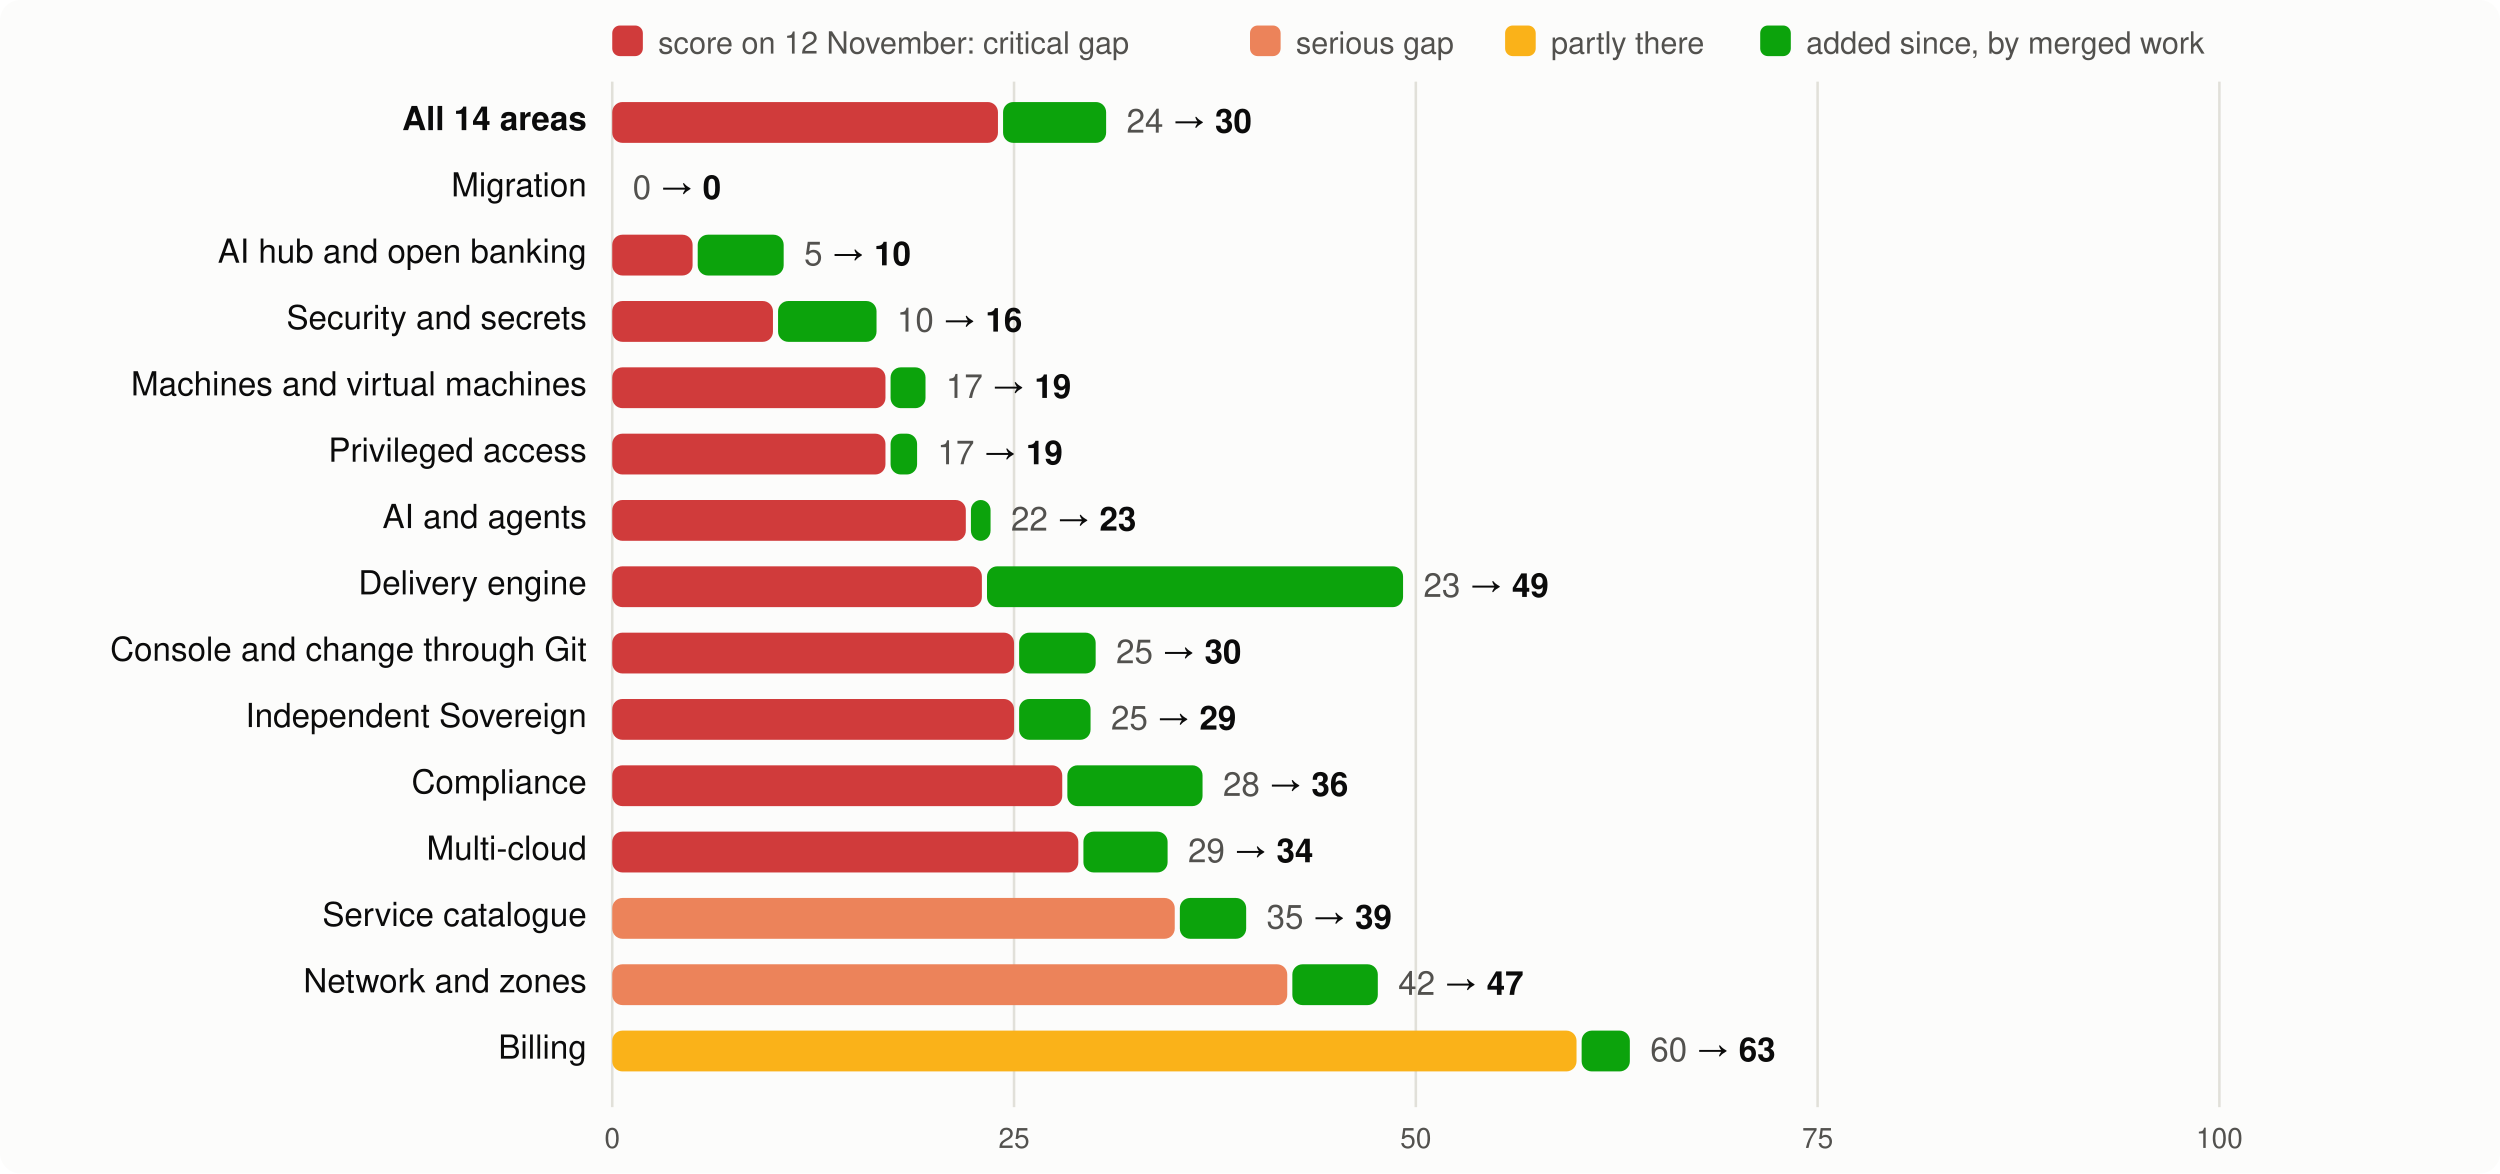
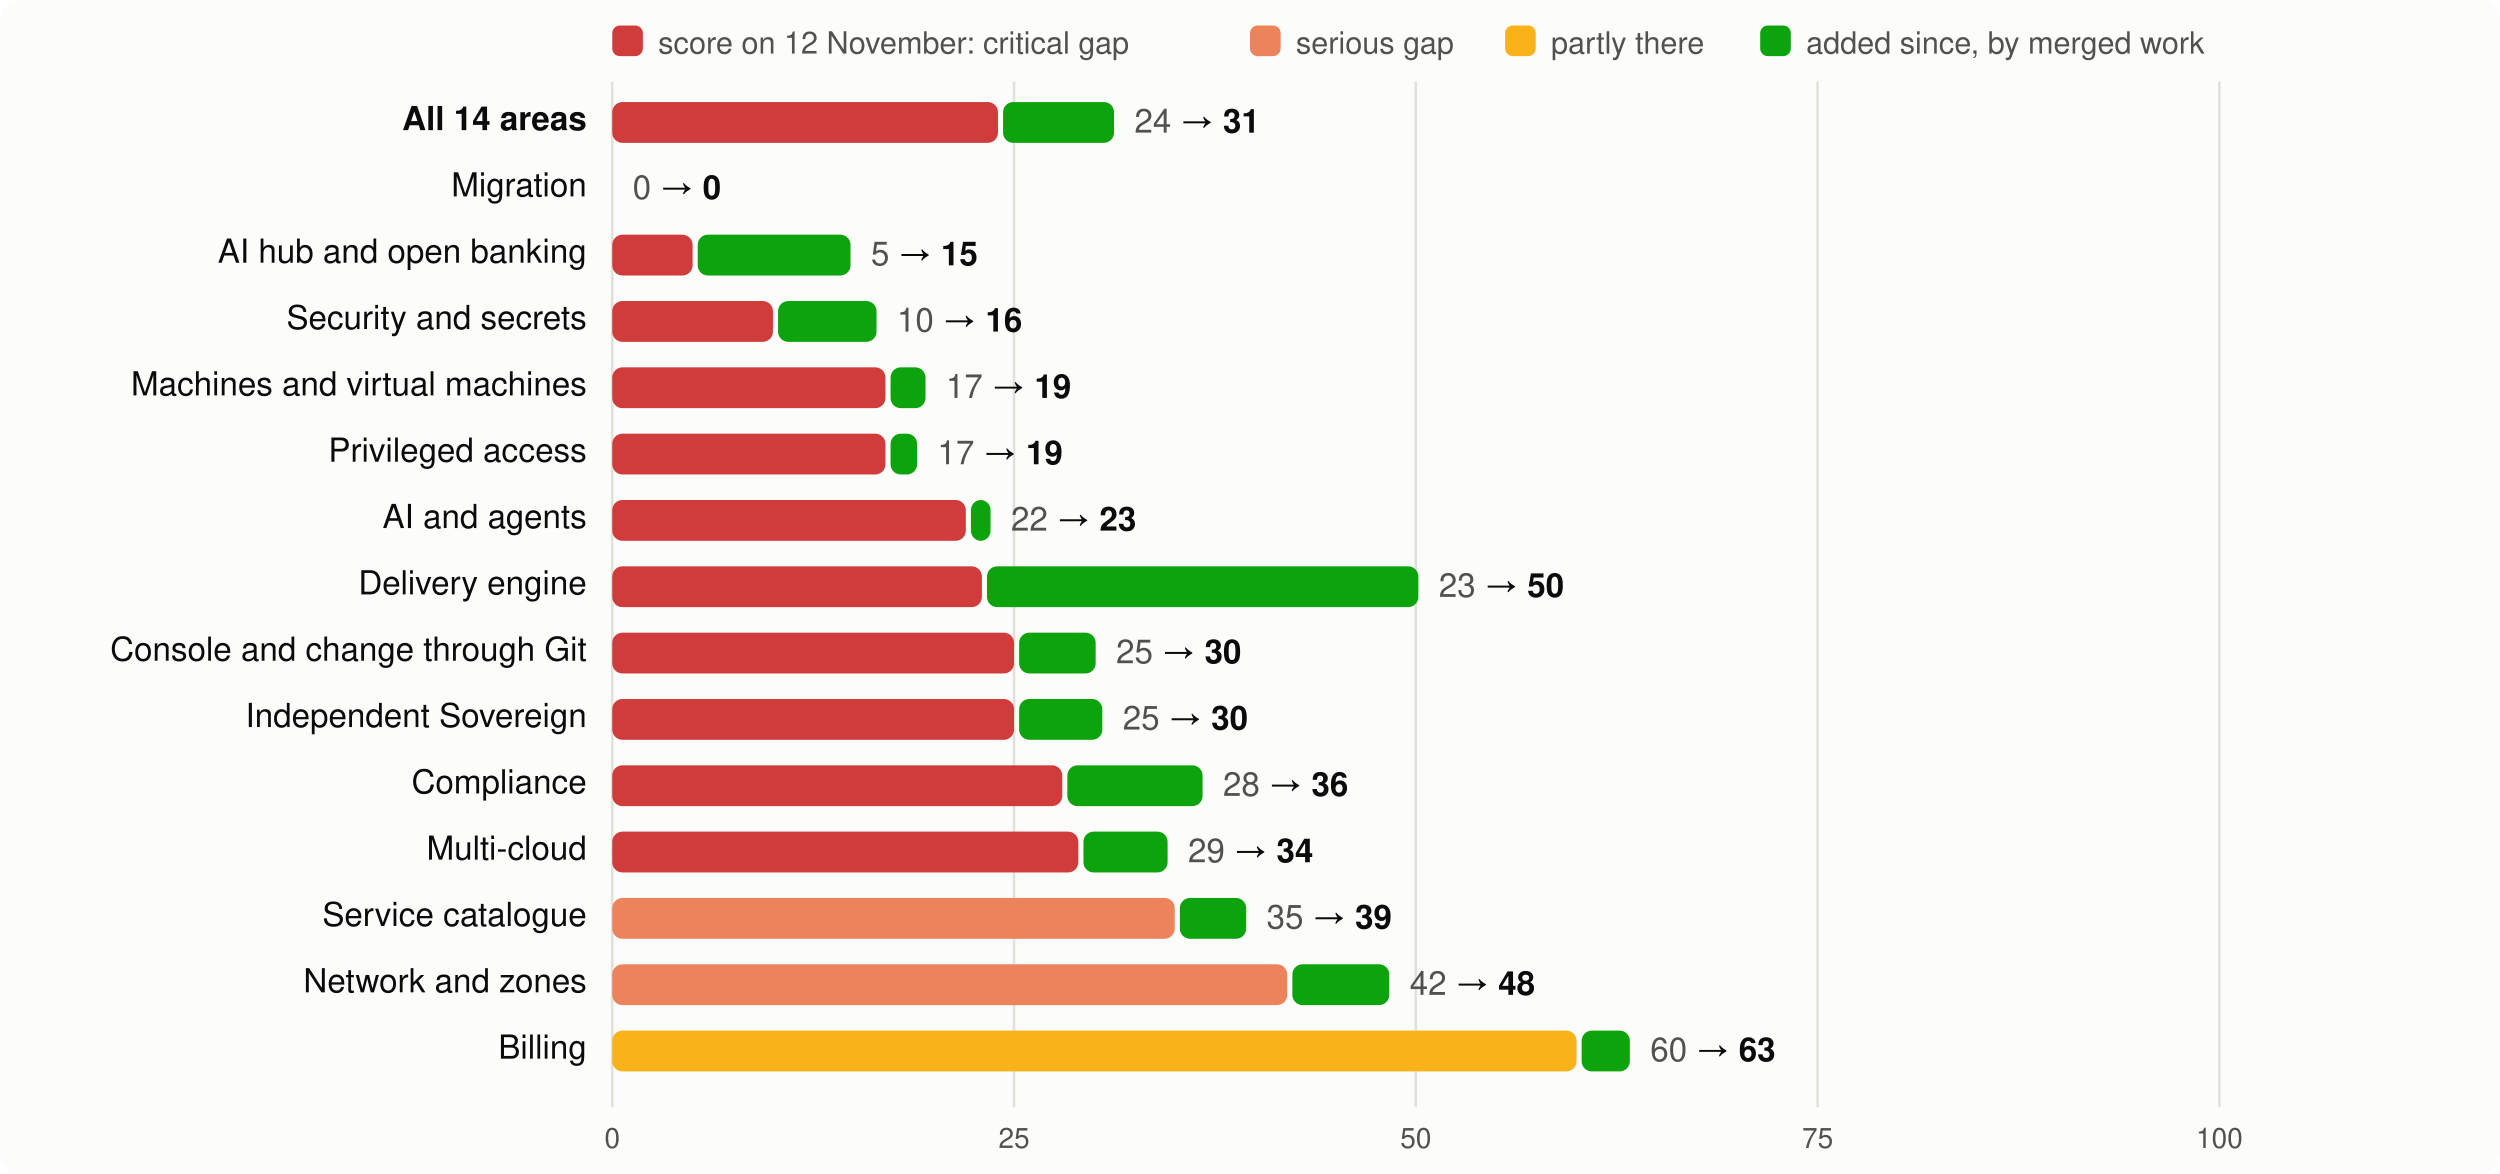
<svg xmlns="http://www.w3.org/2000/svg" viewBox="0 0 980 460" width="980" height="460" font-family="system-ui,-apple-system,Segoe UI,Helvetica,Arial,sans-serif" font-size="13">
  <rect width="980" height="460" rx="8" fill="#fcfcfb" />
  <rect x="240" y="10" width="12" height="12" rx="3" fill="#d03b3b" />
  <text x="258" y="21" fill="#52514e" font-size="12">score on 12 November: critical gap</text>
  <rect x="490" y="10" width="12" height="12" rx="3" fill="#ec835a" />
  <text x="508" y="21" fill="#52514e" font-size="12">serious gap</text>
  <rect x="590" y="10" width="12" height="12" rx="3" fill="#fab219" />
  <text x="608" y="21" fill="#52514e" font-size="12">partly there</text>
  <rect x="690" y="10" width="12" height="12" rx="3" fill="#0ca30c" />
  <text x="708" y="21" fill="#52514e" font-size="12">added since, by merged work</text>
  <line x1="240.0" x2="240.0" y1="32" y2="434" stroke="#e1e0d9" />
  <text x="240.0" y="450" text-anchor="middle" fill="#52514e" font-size="11">0</text>
  <line x1="397.5" x2="397.5" y1="32" y2="434" stroke="#e1e0d9" />
  <text x="397.5" y="450" text-anchor="middle" fill="#52514e" font-size="11">25</text>
  <line x1="555.0" x2="555.0" y1="32" y2="434" stroke="#e1e0d9" />
  <text x="555.0" y="450" text-anchor="middle" fill="#52514e" font-size="11">50</text>
  <line x1="712.5" x2="712.5" y1="32" y2="434" stroke="#e1e0d9" />
  <text x="712.5" y="450" text-anchor="middle" fill="#52514e" font-size="11">75</text>
  <line x1="870.0" x2="870.0" y1="32" y2="434" stroke="#e1e0d9" />
  <text x="870.0" y="450" text-anchor="middle" fill="#52514e" font-size="11">100</text>
  <text x="230" y="51" text-anchor="end" fill="#0b0b0b" font-weight="600">All 14 areas</text>
  <rect x="240" y="40" width="151.2" height="16" rx="4" fill="#d03b3b" />
-   <rect x="393.2" y="40" width="40.4" height="16" rx="4" fill="#0ca30c" />
-   <text x="441.6" y="52" fill="#0b0b0b">
-     <tspan fill="#52514e">24</tspan> → <tspan font-weight="600">30</tspan>
+   <rect x="393.2" y="40" width="43.5" height="16" rx="4" fill="#0ca30c" />
+   <text x="444.7" y="52" fill="#0b0b0b">
+     <tspan fill="#52514e">24</tspan> → <tspan font-weight="600">31</tspan>
  </text>
  <text x="230" y="77" text-anchor="end" fill="#0b0b0b" font-weight="400">Migration</text>
  <text x="248.0" y="78" fill="#0b0b0b">
    <tspan fill="#52514e">0</tspan> → <tspan font-weight="600">0</tspan>
  </text>
  <text x="230" y="103" text-anchor="end" fill="#0b0b0b" font-weight="400">AI hub and open banking</text>
  <rect x="240" y="92" width="31.5" height="16" rx="4" fill="#d03b3b" />
-   <rect x="273.5" y="92" width="33.7" height="16" rx="4" fill="#0ca30c" />
-   <text x="315.2" y="104" fill="#0b0b0b">
-     <tspan fill="#52514e">5</tspan> → <tspan font-weight="600">10</tspan>
+   <rect x="273.5" y="92" width="59.9" height="16" rx="4" fill="#0ca30c" />
+   <text x="341.4" y="104" fill="#0b0b0b">
+     <tspan fill="#52514e">5</tspan> → <tspan font-weight="600">15</tspan>
  </text>
  <text x="230" y="129" text-anchor="end" fill="#0b0b0b" font-weight="400">Security and secrets</text>
  <rect x="240" y="118" width="63.0" height="16" rx="4" fill="#d03b3b" />
  <rect x="305.0" y="118" width="38.6" height="16" rx="4" fill="#0ca30c" />
  <text x="351.6" y="130" fill="#0b0b0b">
    <tspan fill="#52514e">10</tspan> → <tspan font-weight="600">16</tspan>
  </text>
  <text x="230" y="155" text-anchor="end" fill="#0b0b0b" font-weight="400">Machines and virtual machines</text>
  <rect x="240" y="144" width="107.1" height="16" rx="4" fill="#d03b3b" />
  <rect x="349.1" y="144" width="13.7" height="16" rx="4" fill="#0ca30c" />
  <text x="370.8" y="156" fill="#0b0b0b">
    <tspan fill="#52514e">17</tspan> → <tspan font-weight="600">19</tspan>
  </text>
  <text x="230" y="181" text-anchor="end" fill="#0b0b0b" font-weight="400">Privileged access</text>
  <rect x="240" y="170" width="107.1" height="16" rx="4" fill="#d03b3b" />
  <rect x="349.1" y="170" width="10.4" height="16" rx="4" fill="#0ca30c" />
  <text x="367.5" y="182" fill="#0b0b0b">
    <tspan fill="#52514e">17</tspan> → <tspan font-weight="600">19</tspan>
  </text>
  <text x="230" y="207" text-anchor="end" fill="#0b0b0b" font-weight="400">AI and agents</text>
  <rect x="240" y="196" width="138.6" height="16" rx="4" fill="#d03b3b" />
  <rect x="380.6" y="196" width="7.7" height="16" rx="4" fill="#0ca30c" />
  <text x="396.3" y="208" fill="#0b0b0b">
    <tspan fill="#52514e">22</tspan> → <tspan font-weight="600">23</tspan>
  </text>
  <text x="230" y="233" text-anchor="end" fill="#0b0b0b" font-weight="400">Delivery engine</text>
  <rect x="240" y="222" width="144.9" height="16" rx="4" fill="#d03b3b" />
-   <rect x="386.9" y="222" width="163.1" height="16" rx="4" fill="#0ca30c" />
-   <text x="558.0" y="234" fill="#0b0b0b">
-     <tspan fill="#52514e">23</tspan> → <tspan font-weight="600">49</tspan>
+   <rect x="386.9" y="222" width="169.1" height="16" rx="4" fill="#0ca30c" />
+   <text x="564.0" y="234" fill="#0b0b0b">
+     <tspan fill="#52514e">23</tspan> → <tspan font-weight="600">50</tspan>
  </text>
  <text x="230" y="259" text-anchor="end" fill="#0b0b0b" font-weight="400">Console and change through Git</text>
  <rect x="240" y="248" width="157.5" height="16" rx="4" fill="#d03b3b" />
  <rect x="399.5" y="248" width="30.0" height="16" rx="4" fill="#0ca30c" />
  <text x="437.5" y="260" fill="#0b0b0b">
    <tspan fill="#52514e">25</tspan> → <tspan font-weight="600">30</tspan>
  </text>
  <text x="230" y="285" text-anchor="end" fill="#0b0b0b" font-weight="400">Independent Sovereign</text>
  <rect x="240" y="274" width="157.5" height="16" rx="4" fill="#d03b3b" />
-   <rect x="399.5" y="274" width="28.0" height="16" rx="4" fill="#0ca30c" />
-   <text x="435.5" y="286" fill="#0b0b0b">
-     <tspan fill="#52514e">25</tspan> → <tspan font-weight="600">29</tspan>
+   <rect x="399.5" y="274" width="32.6" height="16" rx="4" fill="#0ca30c" />
+   <text x="440.1" y="286" fill="#0b0b0b">
+     <tspan fill="#52514e">25</tspan> → <tspan font-weight="600">30</tspan>
  </text>
  <text x="230" y="311" text-anchor="end" fill="#0b0b0b" font-weight="400">Compliance</text>
  <rect x="240" y="300" width="176.4" height="16" rx="4" fill="#d03b3b" />
  <rect x="418.4" y="300" width="53.0" height="16" rx="4" fill="#0ca30c" />
  <text x="479.4" y="312" fill="#0b0b0b">
    <tspan fill="#52514e">28</tspan> → <tspan font-weight="600">36</tspan>
  </text>
  <text x="230" y="337" text-anchor="end" fill="#0b0b0b" font-weight="400">Multi-cloud</text>
  <rect x="240" y="326" width="182.7" height="16" rx="4" fill="#d03b3b" />
  <rect x="424.7" y="326" width="33.0" height="16" rx="4" fill="#0ca30c" />
  <text x="465.7" y="338" fill="#0b0b0b">
    <tspan fill="#52514e">29</tspan> → <tspan font-weight="600">34</tspan>
  </text>
  <text x="230" y="363" text-anchor="end" fill="#0b0b0b" font-weight="400">Service catalogue</text>
  <rect x="240" y="352" width="220.5" height="16" rx="4" fill="#ec835a" />
  <rect x="462.5" y="352" width="26.0" height="16" rx="4" fill="#0ca30c" />
  <text x="496.5" y="364" fill="#0b0b0b">
    <tspan fill="#52514e">35</tspan> → <tspan font-weight="600">39</tspan>
  </text>
  <text x="230" y="389" text-anchor="end" fill="#0b0b0b" font-weight="400">Network and zones</text>
  <rect x="240" y="378" width="264.6" height="16" rx="4" fill="#ec835a" />
-   <rect x="506.6" y="378" width="33.5" height="16" rx="4" fill="#0ca30c" />
-   <text x="548.1" y="390" fill="#0b0b0b">
-     <tspan fill="#52514e">42</tspan> → <tspan font-weight="600">47</tspan>
+   <rect x="506.6" y="378" width="38.0" height="16" rx="4" fill="#0ca30c" />
+   <text x="552.6" y="390" fill="#0b0b0b">
+     <tspan fill="#52514e">42</tspan> → <tspan font-weight="600">48</tspan>
  </text>
  <text x="230" y="415" text-anchor="end" fill="#0b0b0b" font-weight="400">Billing</text>
  <rect x="240" y="404" width="378.0" height="16" rx="4" fill="#fab219" />
  <rect x="620.0" y="404" width="18.9" height="16" rx="4" fill="#0ca30c" />
  <text x="646.9" y="416" fill="#0b0b0b">
    <tspan fill="#52514e">60</tspan> → <tspan font-weight="600">63</tspan>
  </text>
</svg>
